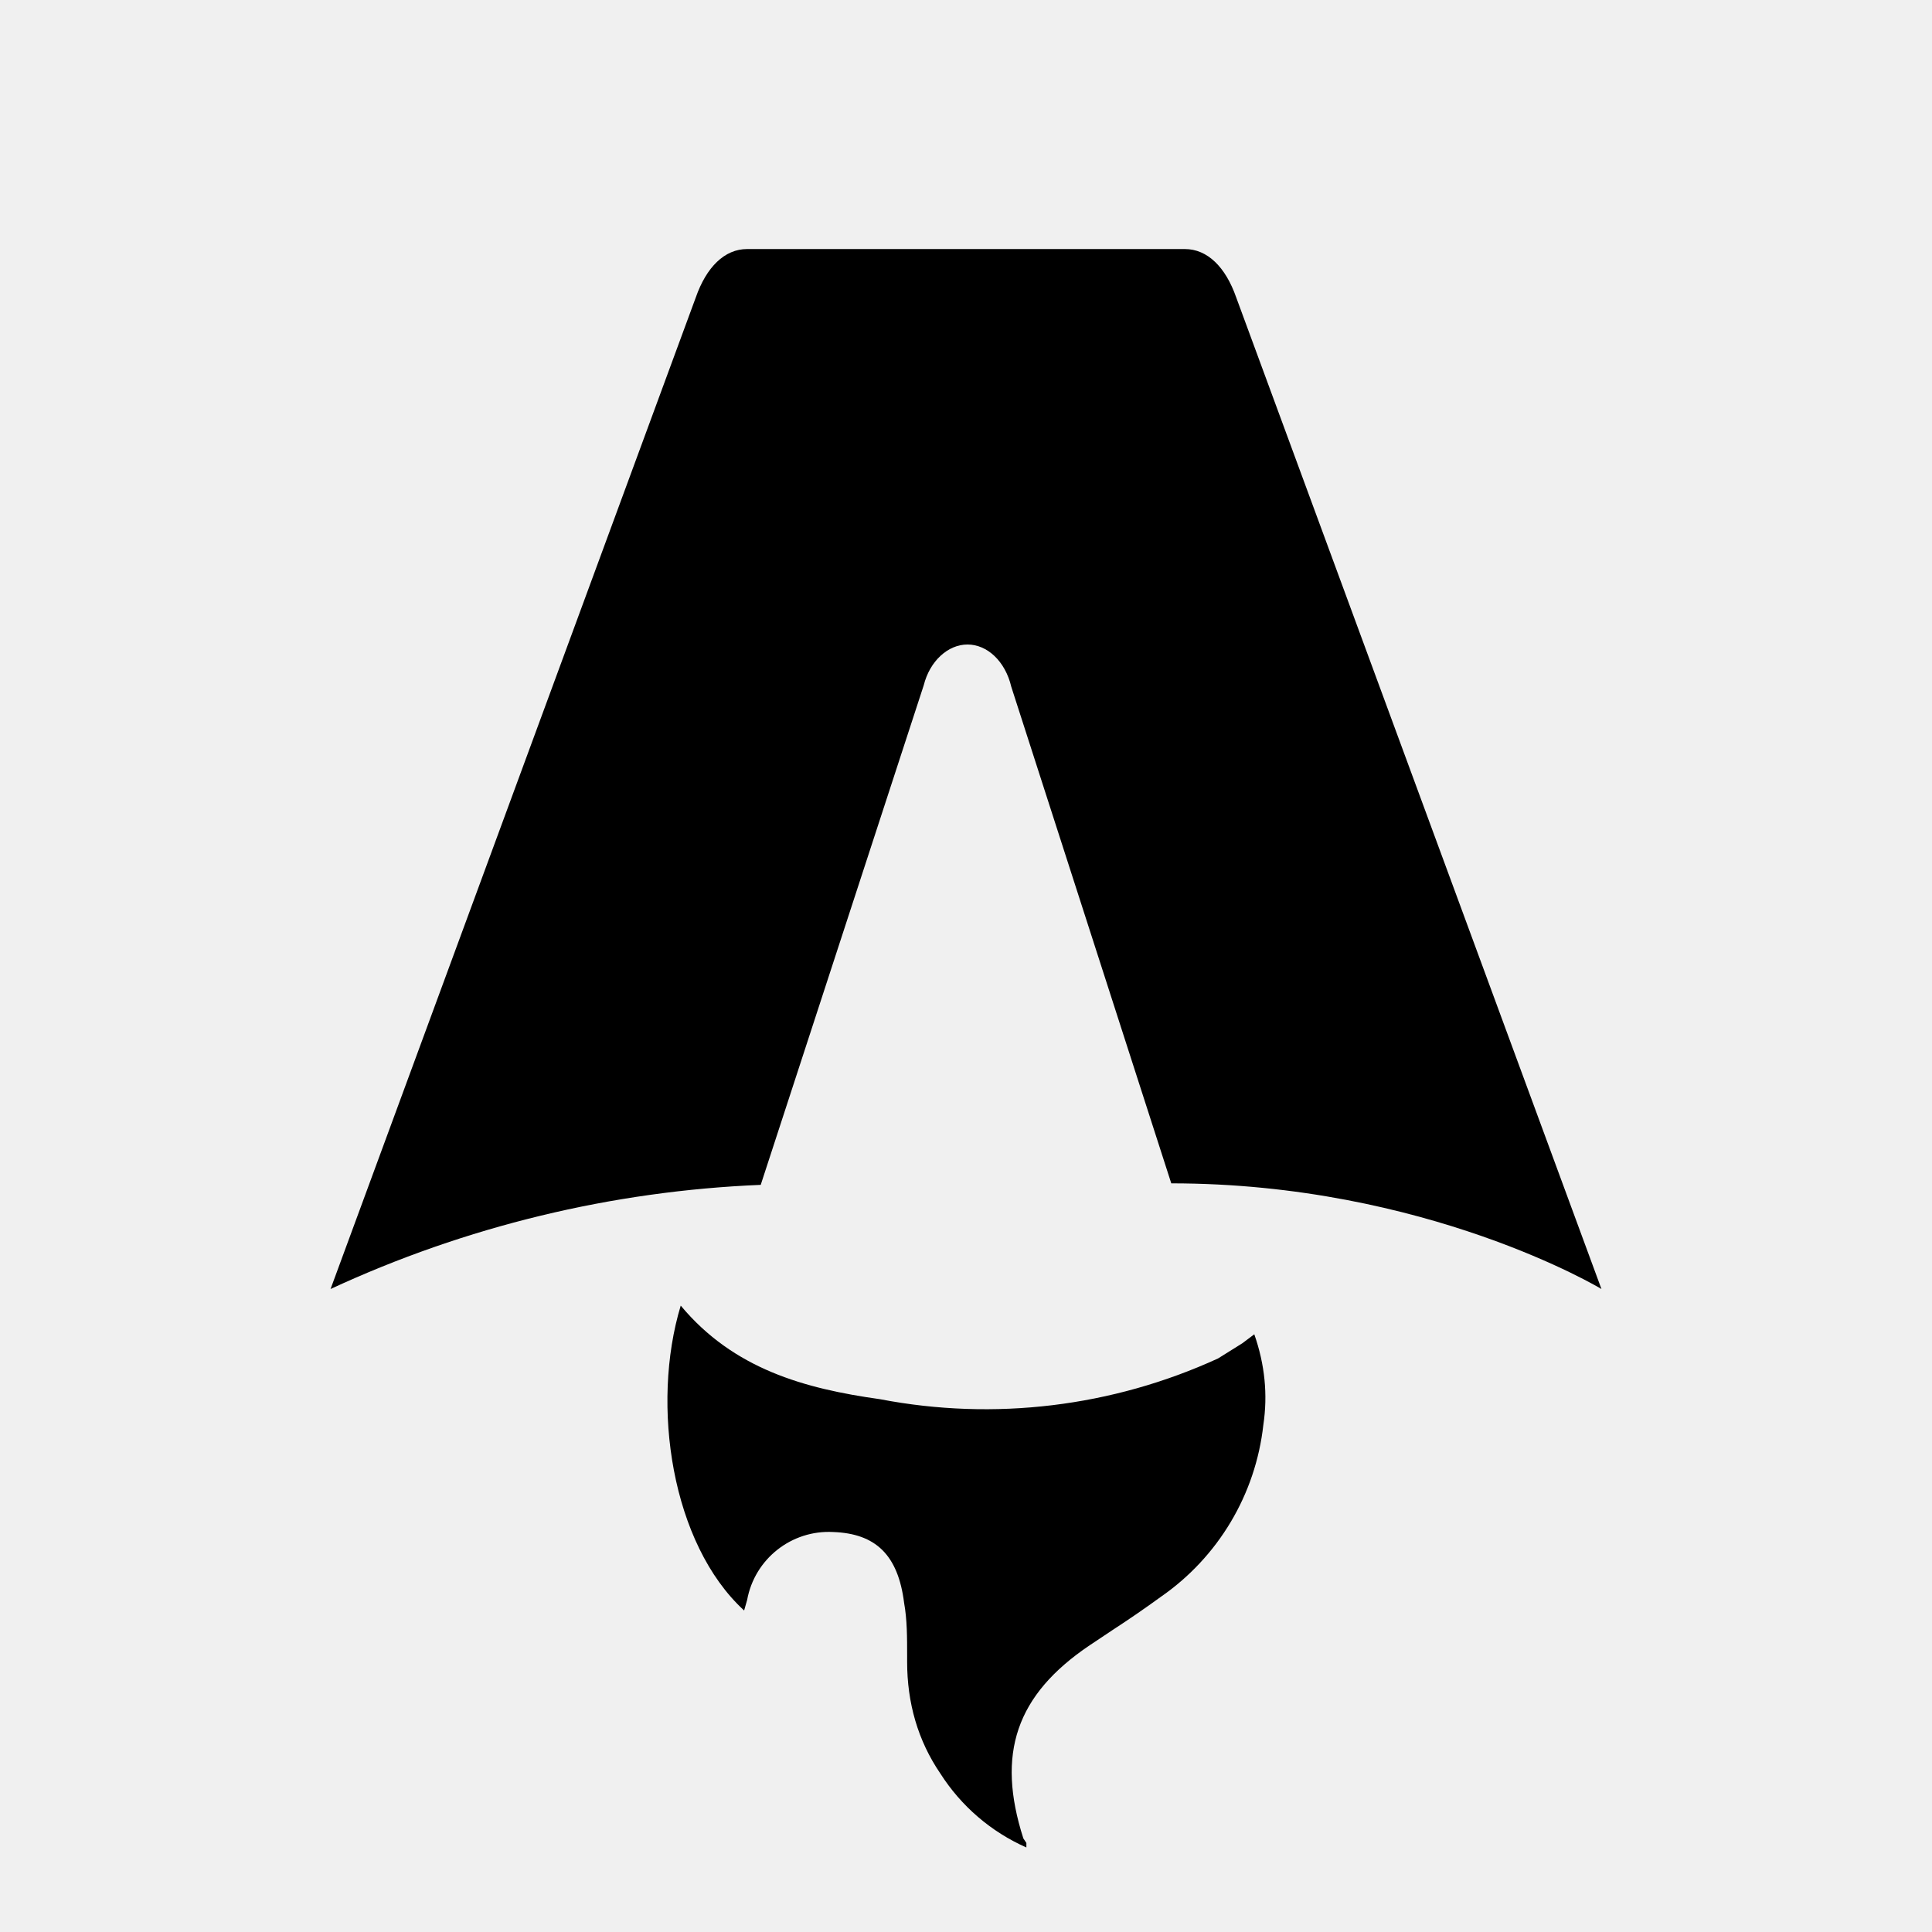
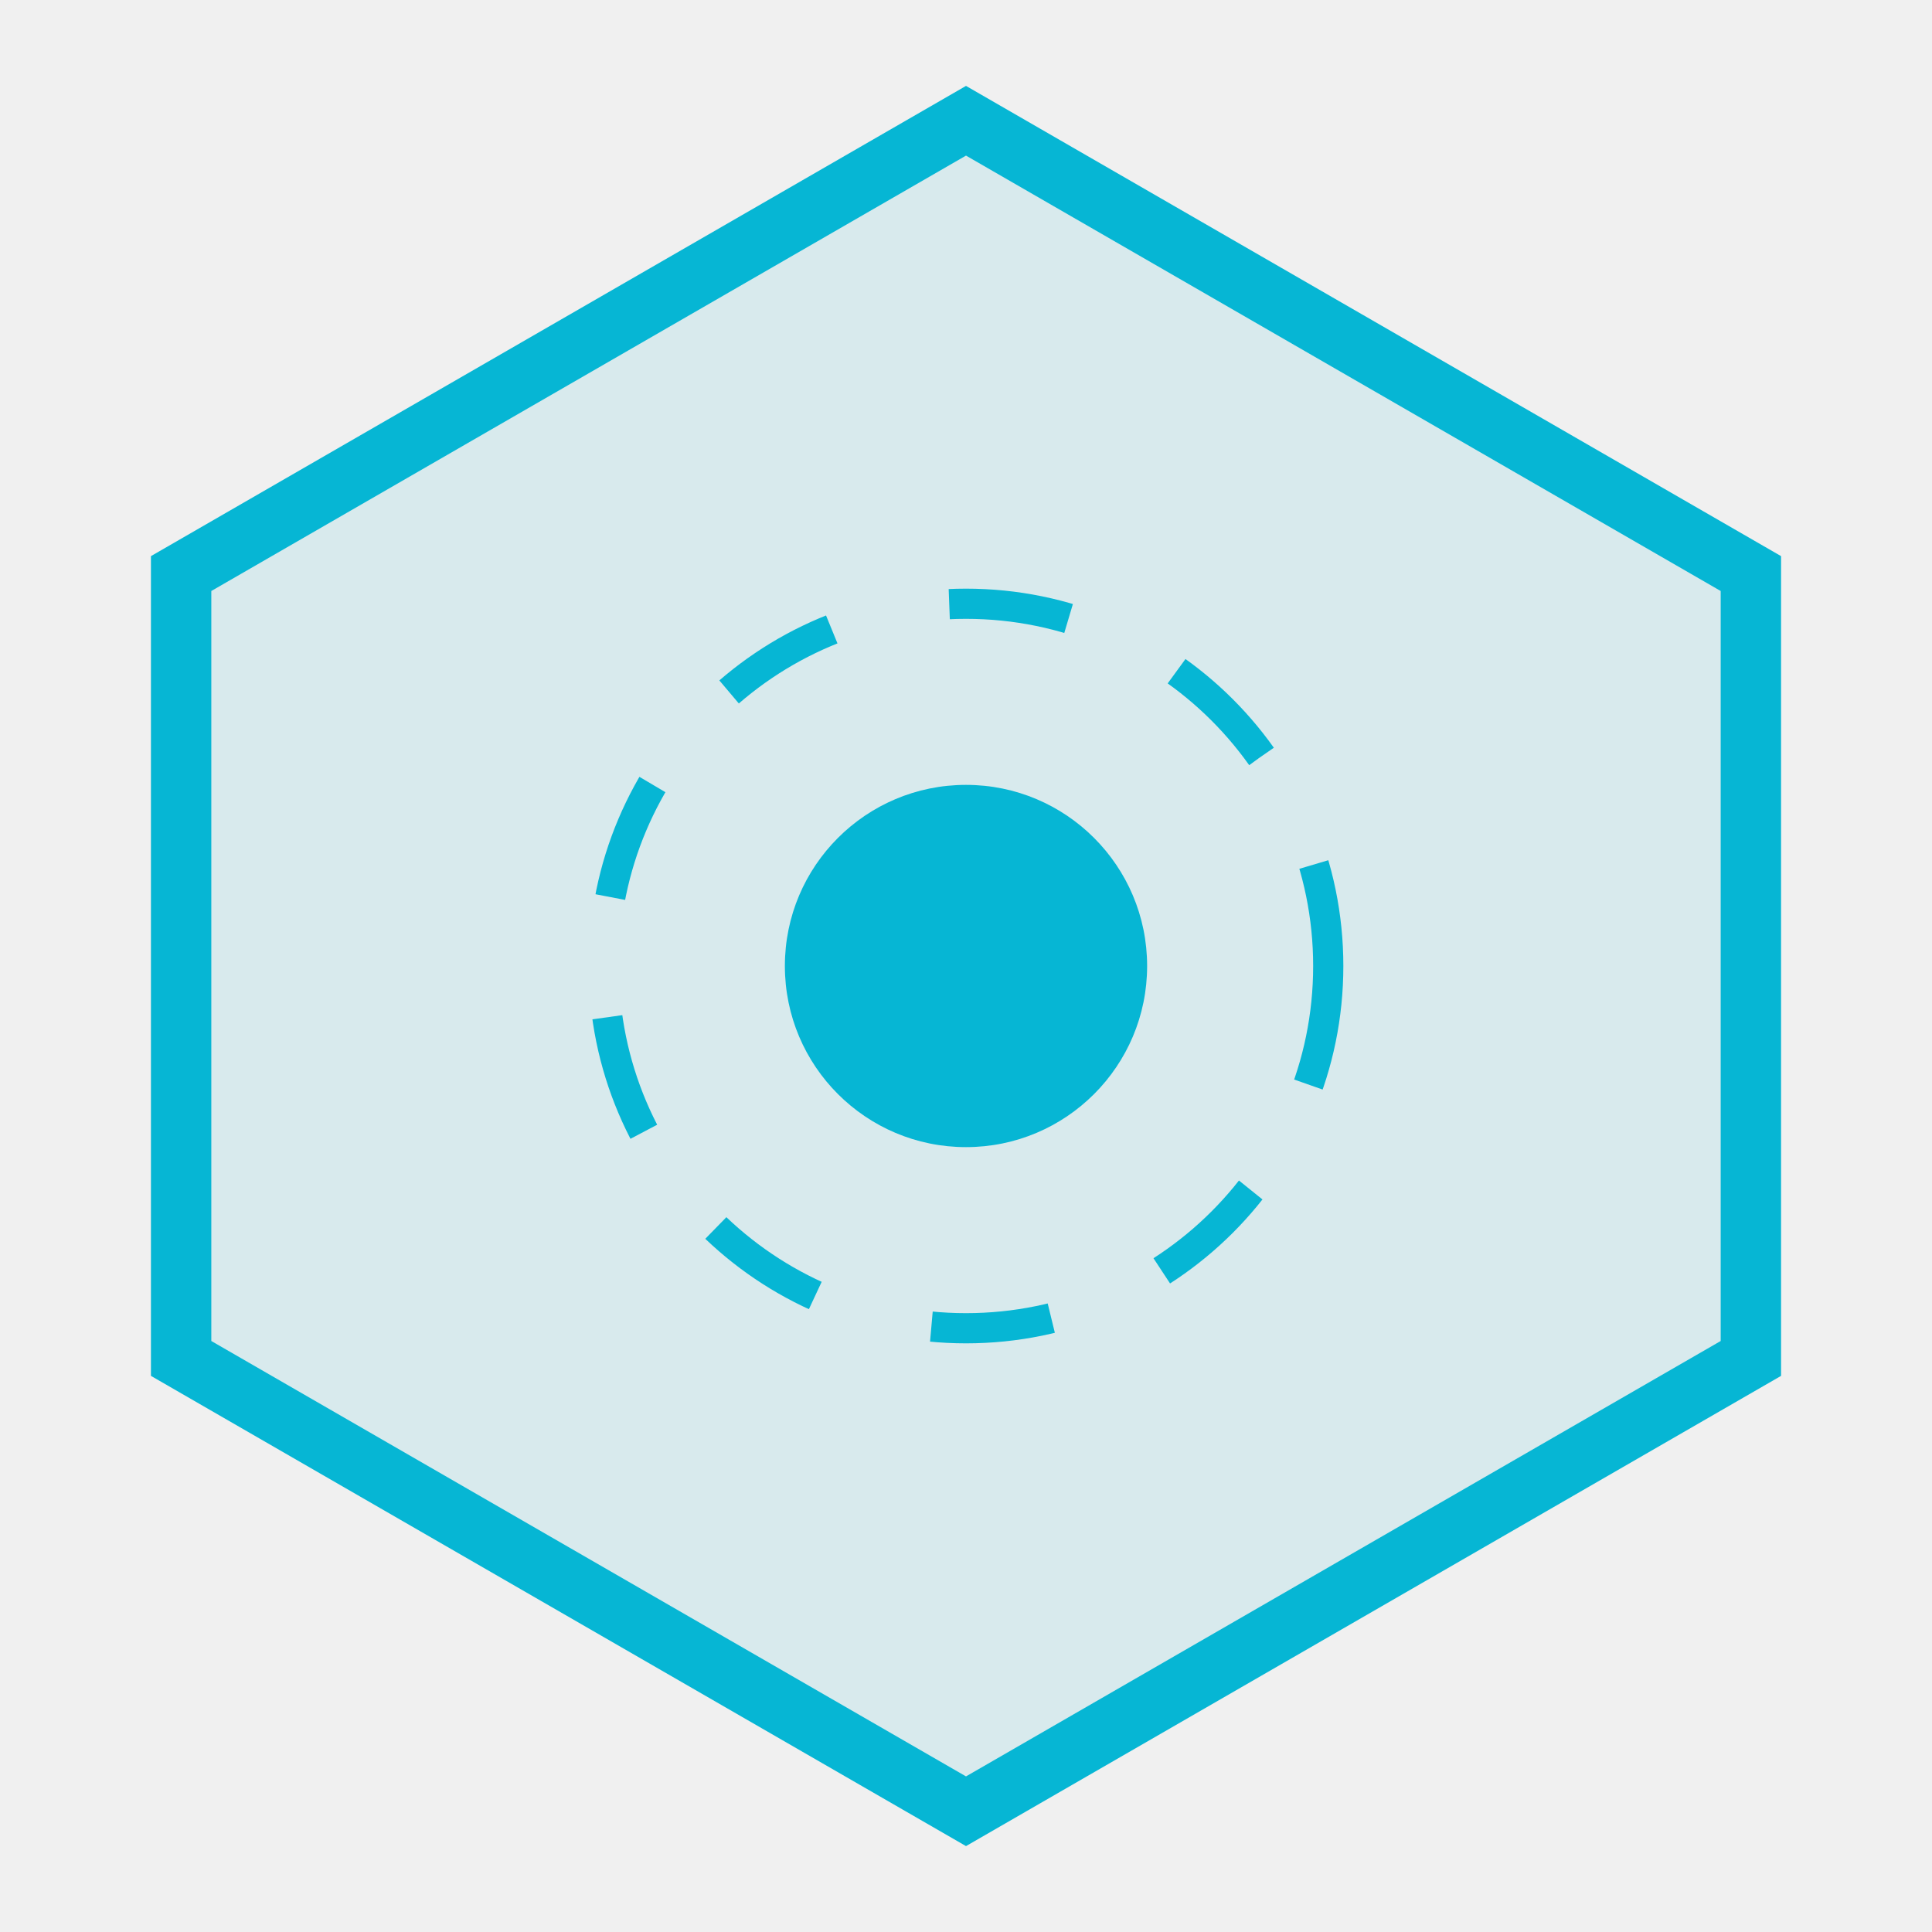
- <svg xmlns="http://www.w3.org/2000/svg" fill="none" viewBox="0 0 128 128">
-   <path d="M50.4 78.5a75.1 75.1 0 0 0-28.5 6.9l24.2-65.7c.7-2 1.9-3.2 3.4-3.2h29c1.5 0 2.7 1.2 3.4 3.2l24.2 65.7s-11.6-7-28.5-7L67 45.5c-.4-1.7-1.6-2.8-2.9-2.8-1.3 0-2.5 1.1-2.9 2.7L50.4 78.5Zm-1.1 28.2Zm-4.2-20.2c-2 6.6-.6 15.8 4.2 20.2a17.5 17.5 0 0 1 .2-.7 5.5 5.5 0 0 1 5.7-4.5c2.8.1 4.3 1.5 4.7 4.7.2 1.1.2 2.3.2 3.5v.4c0 2.7.7 5.2 2.2 7.4a13 13 0 0 0 5.7 4.9v-.3l-.2-.3c-1.8-5.6-.5-9.5 4.4-12.8l1.5-1a73 73 0 0 0 3.2-2.2 16 16 0 0 0 6.8-11.4c.3-2 .1-4-.6-6l-.8.6-1.6 1a37 37 0 0 1-22.4 2.7c-5-.7-9.7-2-13.2-6.2Z" />
-   <style>
-         path { fill: #000; }
-         @media (prefers-color-scheme: dark) {
-             path { fill: #FFF; }
-         }
-     </style>
+ <svg xmlns="http://www.w3.org/2000/svg" width="64" height="64" viewBox="0 0 64 64" fill="none">
+   <path d="M32 4L58 19V45L32 60L6 45V19L32 4Z" stroke="#06b6d4" stroke-width="2" fill="rgba(6, 182, 212, 0.1)" />
+   <circle cx="32" cy="32" r="6" fill="#06b6d4">
+     <animate attributeName="opacity" values="1;0.5;1" dur="2s" repeatCount="indefinite" />
+   </circle>
+   <circle cx="32" cy="32" r="12" stroke="#06b6d4" stroke-width="1" stroke-dasharray="4 4">
+     <animateTransform attributeName="transform" type="rotate" from="0 32 32" to="360 32 32" dur="10s" repeatCount="indefinite" />
+   </circle>
</svg>
